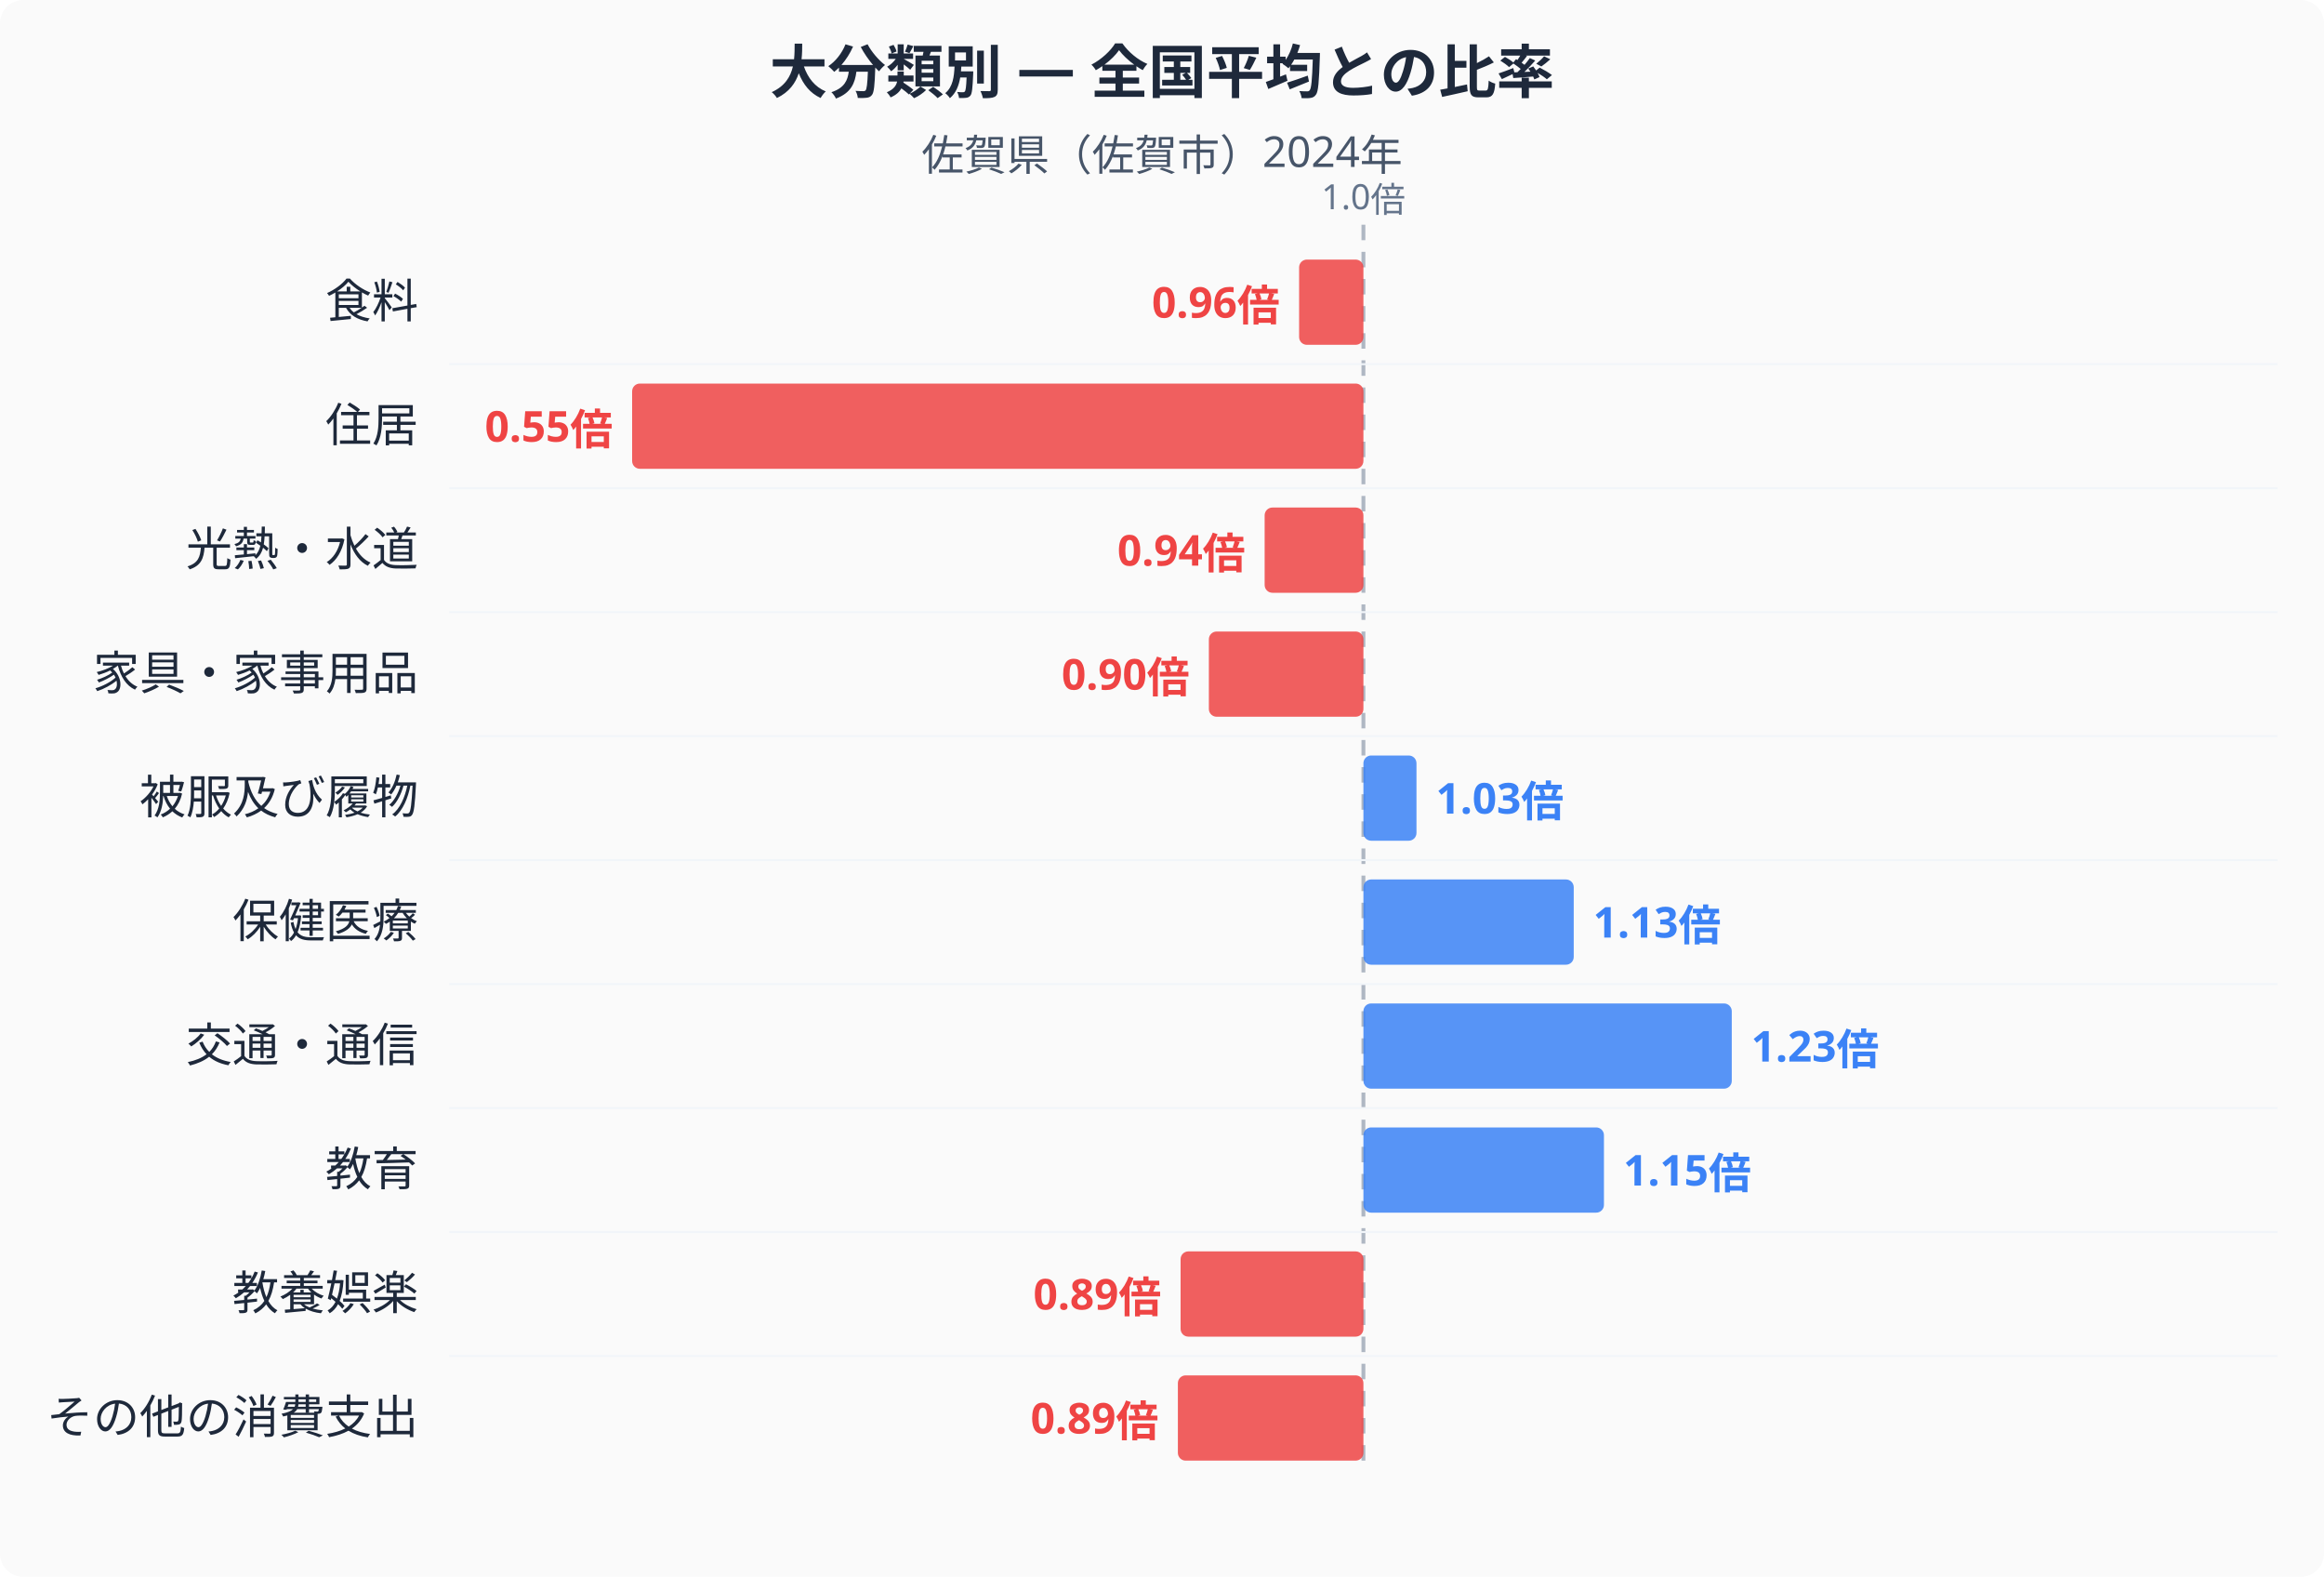
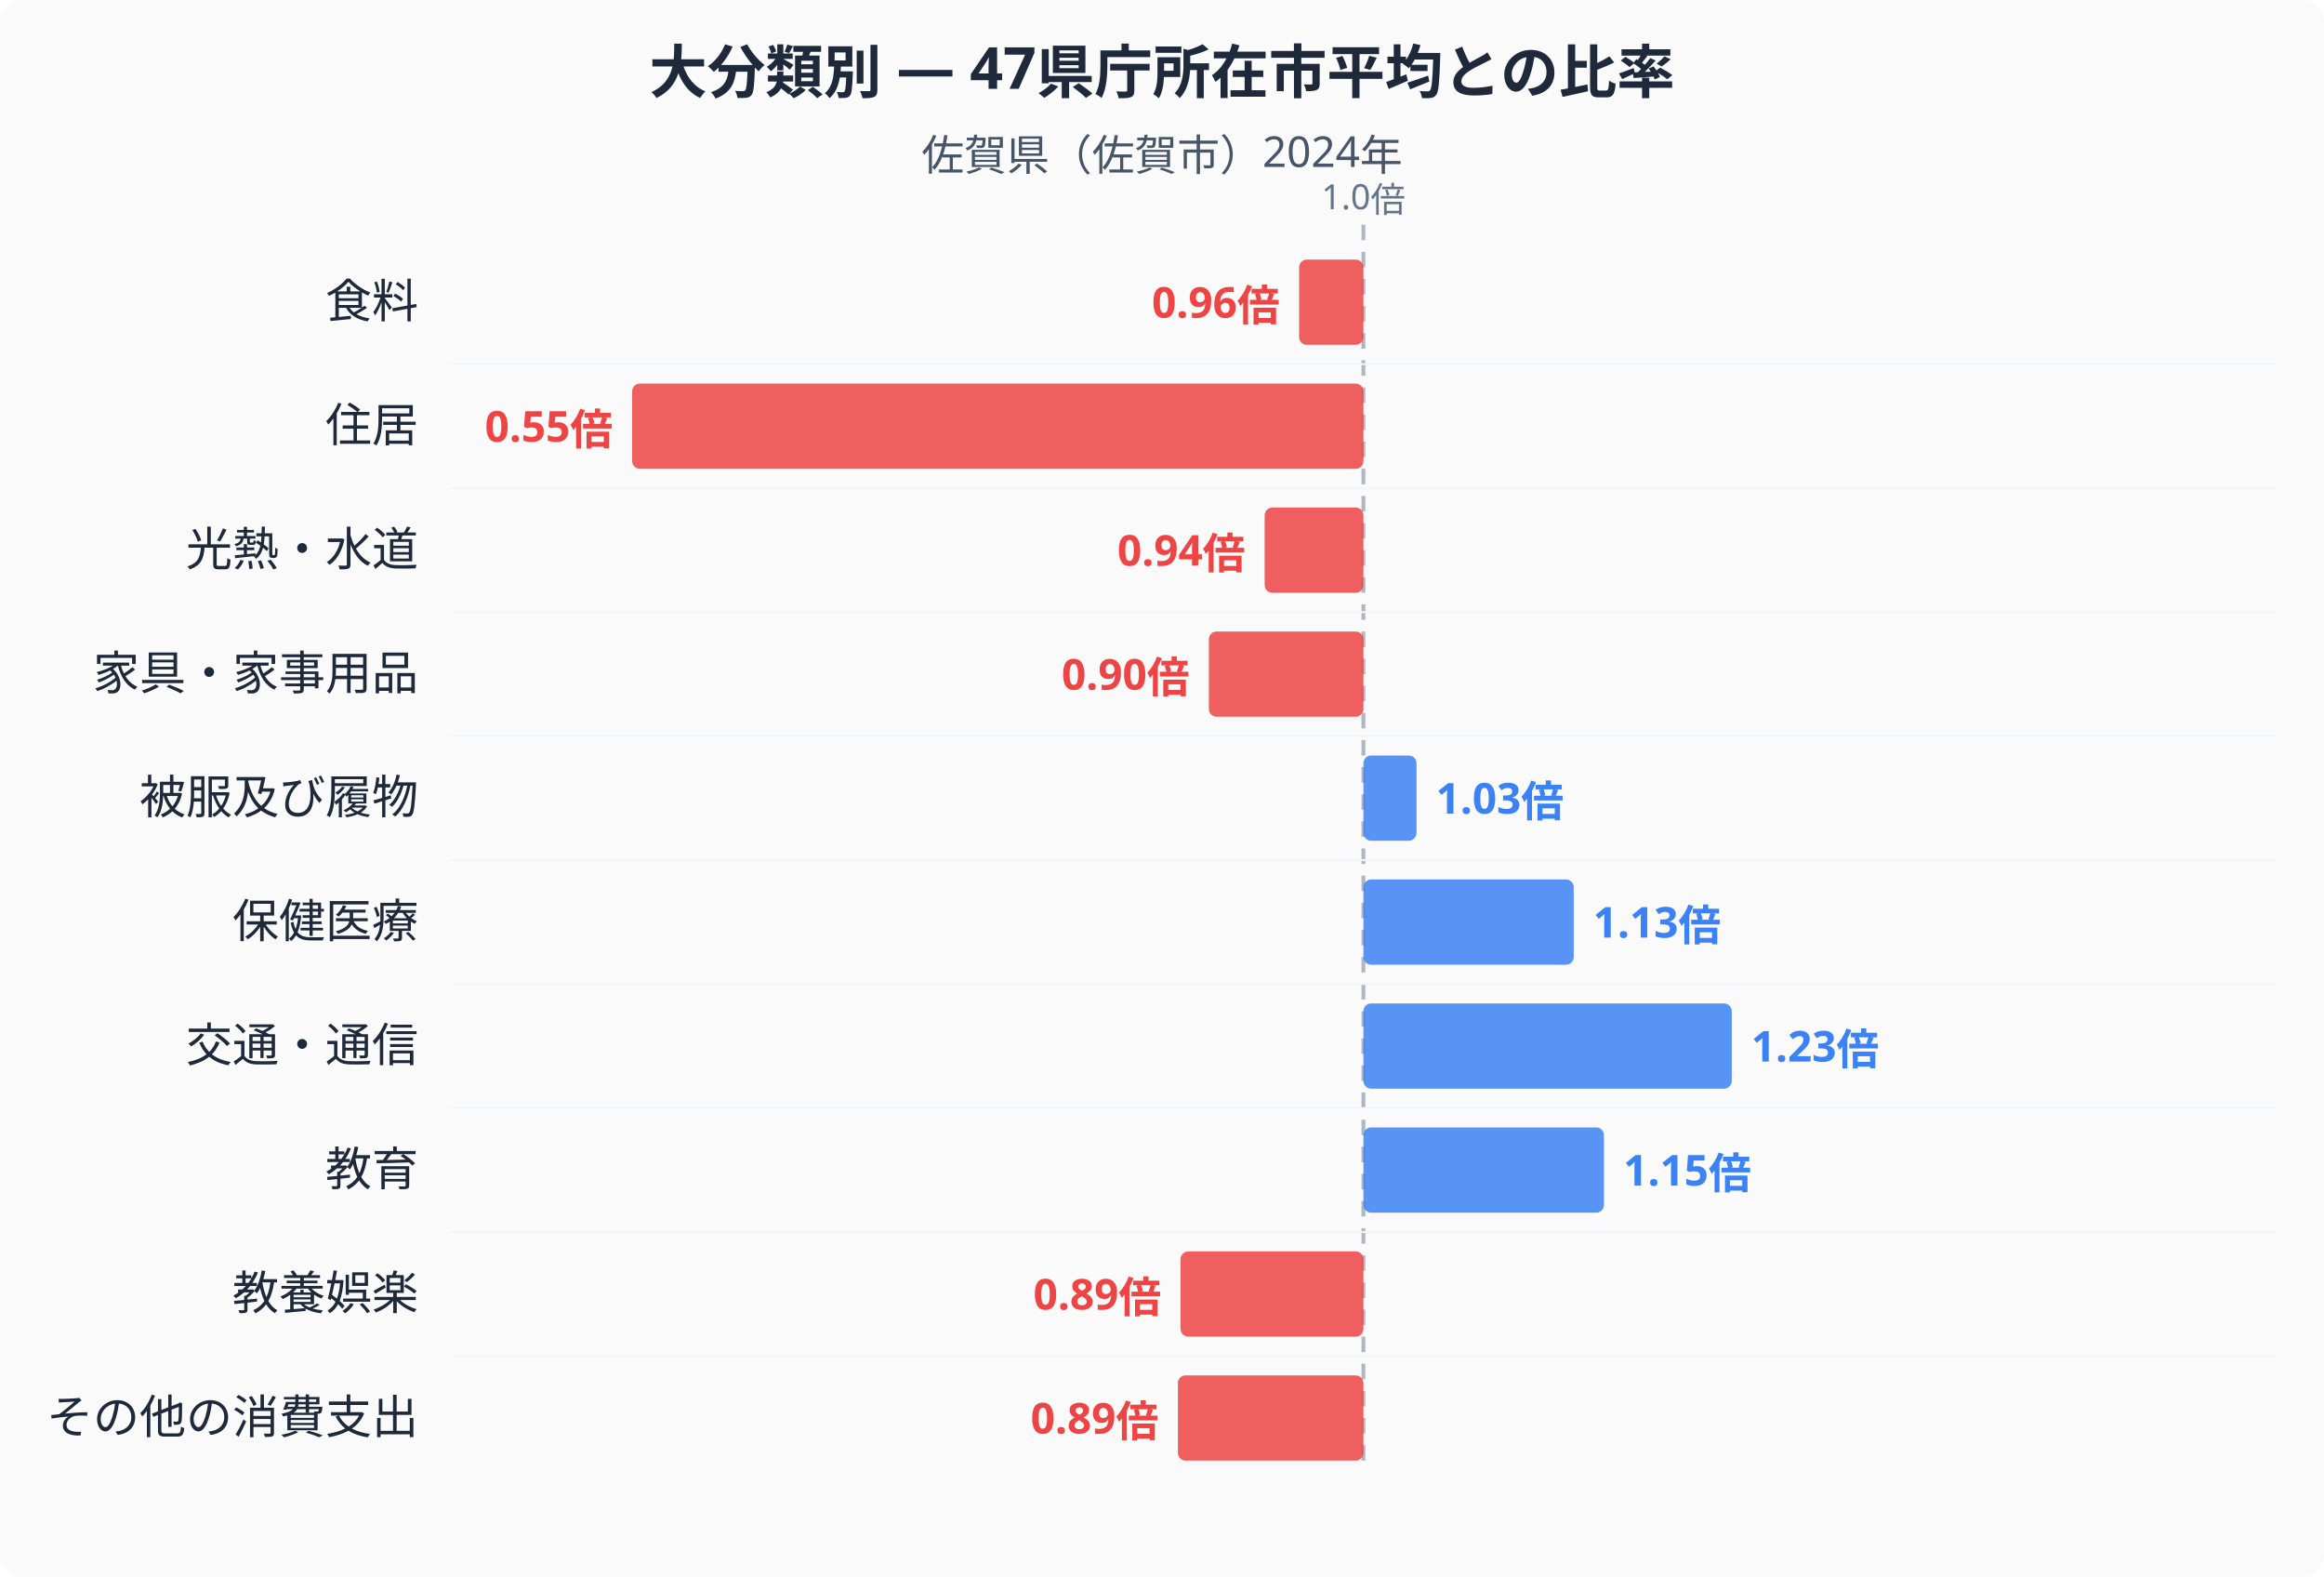
<svg xmlns="http://www.w3.org/2000/svg" viewBox="0 0 600 407" role="img" aria-label="佐賀県の大分類別支出比率">
  <style>text{font-family:'Hiragino Sans', 'Noto Sans JP', sans-serif}</style>
  <rect width="600" height="407" fill="#fafafa" rx="6" />
-   <text x="300" y="24" text-anchor="middle" font-size="15" font-weight="bold" fill="#1e293b">大分類別 — 全国平均との比率</text>
+   <text x="300" y="24" text-anchor="middle" font-size="15" font-weight="bold" fill="#1e293b">大分類別 — 47県庁所在市平均との比率</text>
  <text x="300" y="44" text-anchor="middle" font-size="11" fill="#475569">佐賀県（佐賀市）2024年</text>
  <line x1="352" y1="58" x2="352" y2="378" stroke="#64748b" stroke-width="1" stroke-dasharray="4,3" opacity="0.5" />
  <text x="352" y="54" text-anchor="middle" font-size="9" fill="#64748b">1.0倍</text>
  <rect x="335.4" y="67" width="16.6" height="22" fill="#ef4444" rx="2" opacity="0.85" />
  <text x="108" y="82" text-anchor="end" font-size="12" fill="#1e293b">食料</text>
  <text x="330.4" y="82" text-anchor="end" font-size="11" font-weight="bold" fill="#ef4444">0.96倍</text>
  <line x1="116" y1="94" x2="588" y2="94" stroke="#f1f5f9" stroke-width="0.5" />
  <rect x="163.2" y="99" width="188.8" height="22" fill="#ef4444" rx="2" opacity="0.85" />
  <text x="108" y="114" text-anchor="end" font-size="12" fill="#1e293b">住居</text>
  <text x="158.2" y="114" text-anchor="end" font-size="11" font-weight="bold" fill="#ef4444">0.55倍</text>
  <line x1="116" y1="126" x2="588" y2="126" stroke="#f1f5f9" stroke-width="0.5" />
  <rect x="326.5" y="131" width="25.5" height="22" fill="#ef4444" rx="2" opacity="0.85" />
  <text x="108" y="146" text-anchor="end" font-size="12" fill="#1e293b">光熱・水道</text>
  <text x="321.5" y="146" text-anchor="end" font-size="11" font-weight="bold" fill="#ef4444">0.94倍</text>
  <line x1="116" y1="158" x2="588" y2="158" stroke="#f1f5f9" stroke-width="0.5" />
  <rect x="312.1" y="163" width="39.9" height="22" fill="#ef4444" rx="2" opacity="0.85" />
  <text x="108" y="178" text-anchor="end" font-size="12" fill="#1e293b">家具・家事用品</text>
  <text x="307.1" y="178" text-anchor="end" font-size="11" font-weight="bold" fill="#ef4444">0.90倍</text>
  <line x1="116" y1="190" x2="588" y2="190" stroke="#f1f5f9" stroke-width="0.5" />
  <rect x="352" y="195" width="13.7" height="22" fill="#3b82f6" rx="2" opacity="0.85" />
  <text x="108" y="210" text-anchor="end" font-size="12" fill="#1e293b">被服及び履物</text>
  <text x="370.7" y="210" text-anchor="start" font-size="11" font-weight="bold" fill="#3b82f6">1.03倍</text>
  <line x1="116" y1="222" x2="588" y2="222" stroke="#f1f5f9" stroke-width="0.5" />
  <rect x="352" y="227" width="54.3" height="22" fill="#3b82f6" rx="2" opacity="0.85" />
  <text x="108" y="242" text-anchor="end" font-size="12" fill="#1e293b">保健医療</text>
  <text x="411.3" y="242" text-anchor="start" font-size="11" font-weight="bold" fill="#3b82f6">1.13倍</text>
  <line x1="116" y1="254" x2="588" y2="254" stroke="#f1f5f9" stroke-width="0.5" />
  <rect x="352" y="259" width="95.1" height="22" fill="#3b82f6" rx="2" opacity="0.85" />
  <text x="108" y="274" text-anchor="end" font-size="12" fill="#1e293b">交通・通信</text>
  <text x="452.1" y="274" text-anchor="start" font-size="11" font-weight="bold" fill="#3b82f6">1.23倍</text>
  <line x1="116" y1="286" x2="588" y2="286" stroke="#f1f5f9" stroke-width="0.5" />
  <rect x="352" y="291" width="62.1" height="22" fill="#3b82f6" rx="2" opacity="0.85" />
  <text x="108" y="306" text-anchor="end" font-size="12" fill="#1e293b">教育</text>
  <text x="419.1" y="306" text-anchor="start" font-size="11" font-weight="bold" fill="#3b82f6">1.15倍</text>
  <line x1="116" y1="318" x2="588" y2="318" stroke="#f1f5f9" stroke-width="0.5" />
  <rect x="304.8" y="323" width="47.2" height="22" fill="#ef4444" rx="2" opacity="0.85" />
  <text x="108" y="338" text-anchor="end" font-size="12" fill="#1e293b">教養娯楽</text>
  <text x="299.8" y="338" text-anchor="end" font-size="11" font-weight="bold" fill="#ef4444">0.89倍</text>
  <line x1="116" y1="350" x2="588" y2="350" stroke="#f1f5f9" stroke-width="0.5" />
  <rect x="304.1" y="355" width="47.9" height="22" fill="#ef4444" rx="2" opacity="0.85" />
  <text x="108" y="370" text-anchor="end" font-size="12" fill="#1e293b">その他の消費支出</text>
  <text x="299.1" y="370" text-anchor="end" font-size="11" font-weight="bold" fill="#ef4444">0.89倍</text>
</svg>
